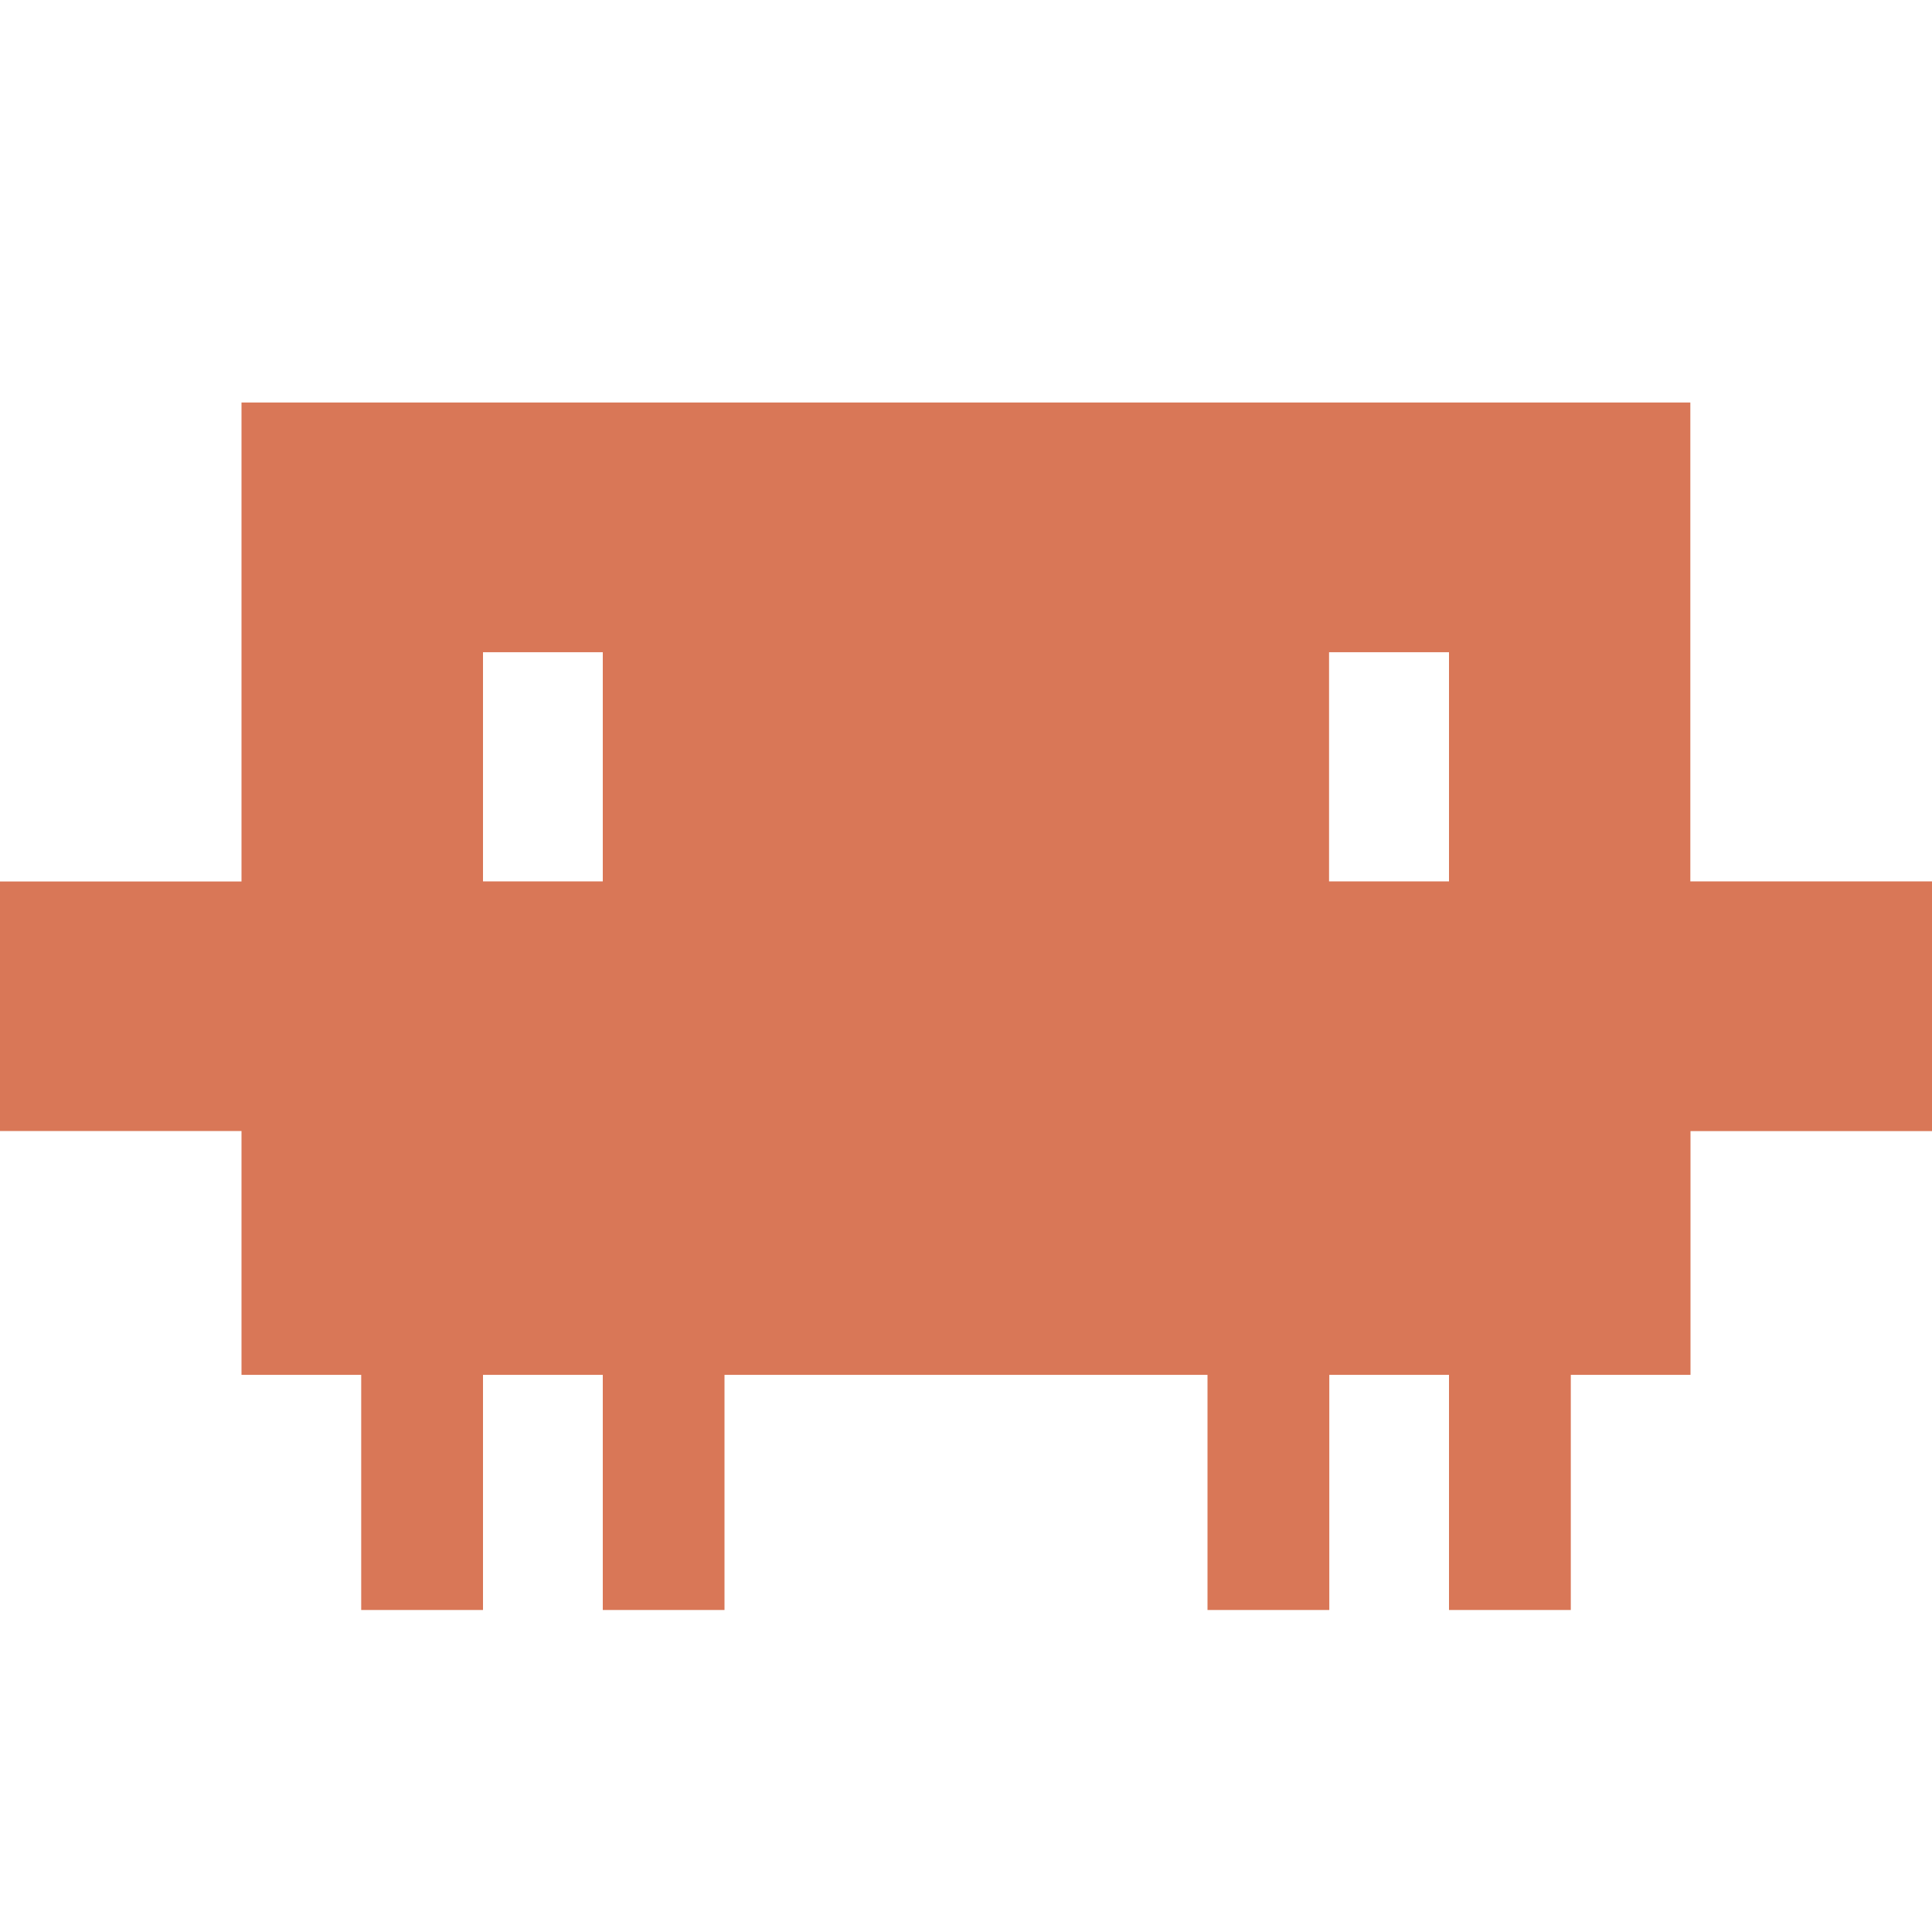
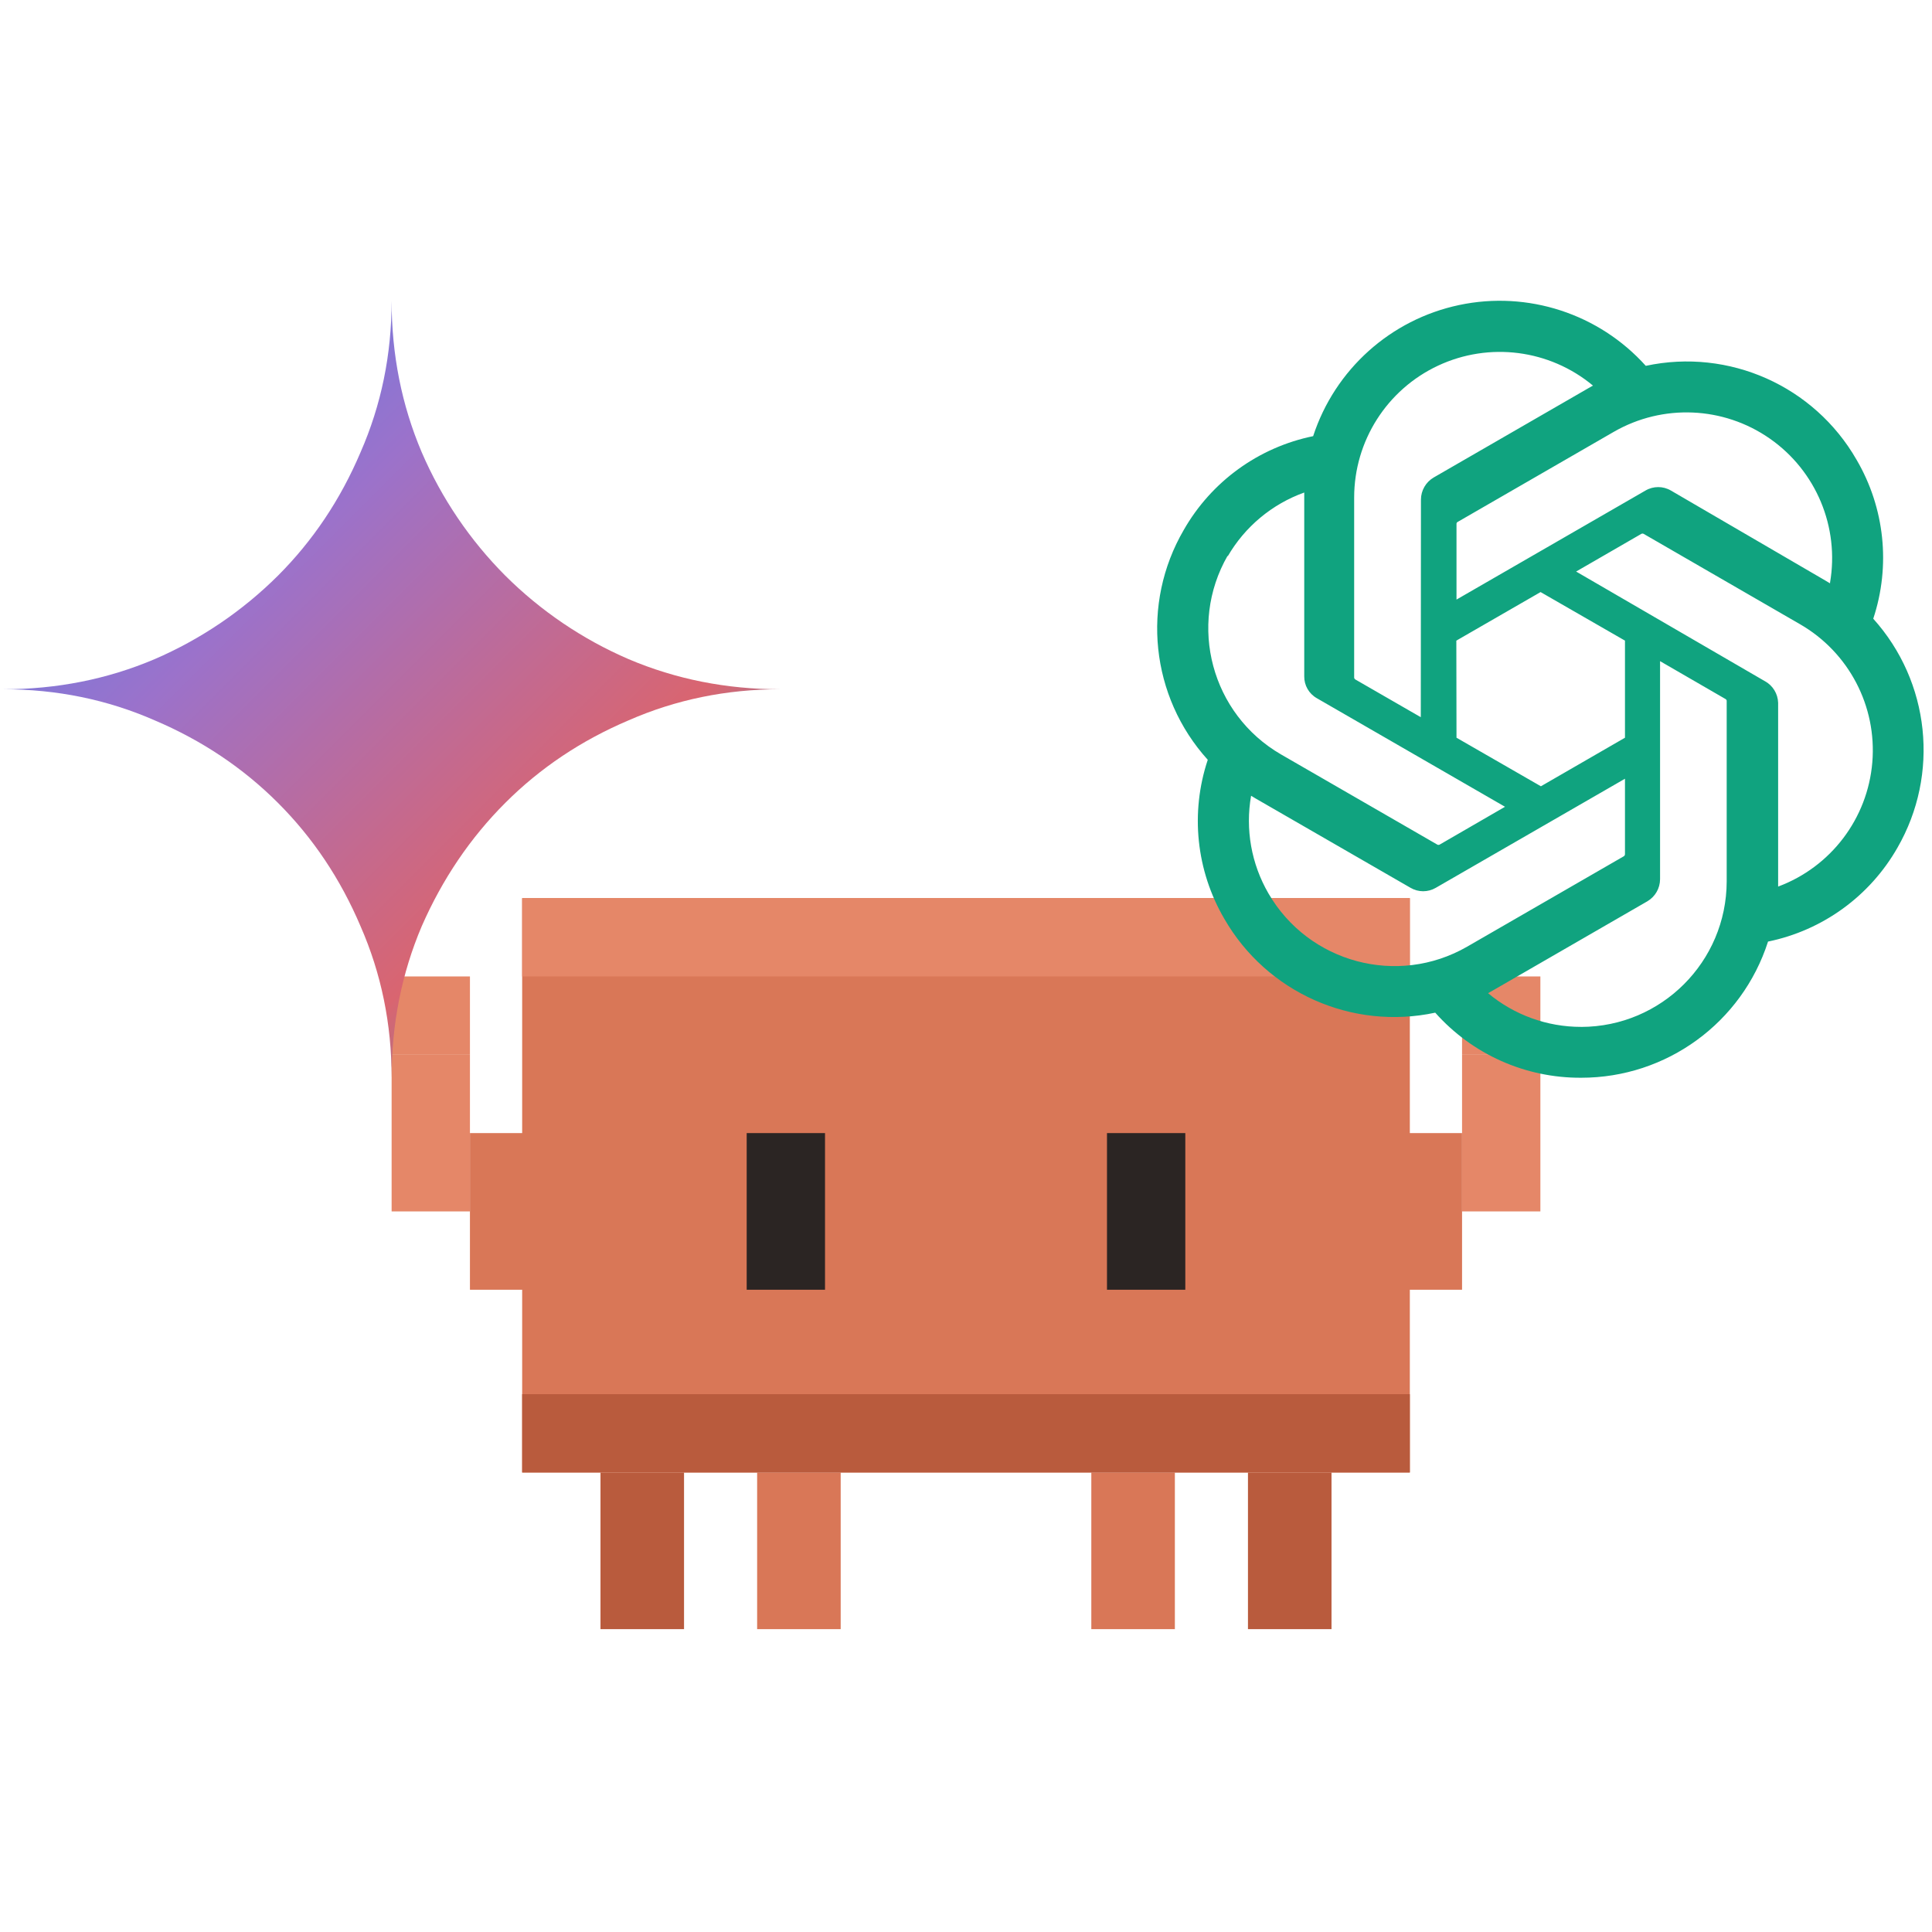
- <svg xmlns="http://www.w3.org/2000/svg" height="1em" style="flex:none;line-height:1" viewBox="0 0 24 24" width="1em">
-   <path clip-rule="evenodd" d="M20.998 10.949H24v3.102h-3v3.028h-1.487V20H18v-2.921h-1.487V20H15v-2.921H9V20H7.488v-2.921H6V20H4.487v-2.921H3V14.05H0V10.95h3V5h17.998v5.949zM6 10.949h1.488V8.102H6v2.847zm10.51 0H18V8.102h-1.49v2.847z" fill="#D97757" fill-rule="evenodd" />
+ <svg xmlns="http://www.w3.org/2000/svg" viewBox="-185 -237 370 370" width="100%" height="100%">
+   <defs>
+     <linearGradient id="tabGeminiGrad" x1="0%" y1="0%" x2="100%" y2="100%">
+       <stop offset="0%" stop-color="#4285F4" />
+       <stop offset="35%" stop-color="#9B72CB" />
+       <stop offset="70%" stop-color="#D96570" />
+       <stop offset="100%" stop-color="#1BA1E3" />
+     </linearGradient>
+     <style>
+       @keyframes tabFloat {
+         0%, 100% { transform: translateY(0px); }
+         50% { transform: translateY(-8px); }
+       }
+       @keyframes tabGemini {
+         0%, 100% { transform: scale(1) rotate(0deg); }
+         50% { transform: scale(1.15) rotate(10deg); }
+       }
+       @keyframes tabChatGPT {
+         0% { transform: rotate(0deg); }
+         100% { transform: rotate(360deg); }
+       }
+       .tab-mascot-motion {
+         animation: tabFloat 2.6s ease-in-out infinite;
+       }
+       .tab-gemini-motion {
+         transform-origin: 0 0;
+         animation: tabGemini 2.6s ease-in-out infinite;
+       }
+       .tab-chatgpt-motion {
+         transform-origin: 0 0;
+         animation: tabChatGPT 8s linear infinite;
+       }
+       @media (prefers-reduced-motion: reduce) {
+         .tab-mascot-motion, .tab-gemini-motion, .tab-chatgpt-motion {
+           animation: none !important;
+         }
+       }
+     </style>
+   </defs>
+   <g class="tab-mascot-motion">
+     <rect x="-70" y="45" width="16" height="30" fill="#B95B3D" />
+     <rect x="-40" y="45" width="16" height="30" fill="#D97757" />
+     <rect x="24" y="45" width="16" height="30" fill="#D97757" />
+     <rect x="54" y="45" width="16" height="30" fill="#B95B3D" />
+     <rect x="-85" y="-65" width="170" height="110" fill="#D97757" />
+     <rect x="-85" y="-65" width="170" height="15" fill="#E58768" />
+     <rect x="-85" y="30" width="170" height="15" fill="#B95B3D" />
+     <rect x="-95" y="-20" width="15" height="30" fill="#D97757" />
+     <rect x="-110" y="-35" width="15" height="30" fill="#E58768" />
+     <rect x="-110" y="-50" width="15" height="15" fill="#E58768" />
+     <rect x="80" y="-20" width="15" height="30" fill="#D97757" />
+     <rect x="95" y="-35" width="15" height="30" fill="#E58768" />
+     <rect x="95" y="-50" width="15" height="15" fill="#E58768" />
+     <rect x="-42" y="-20" width="15" height="30" fill="#2B2523" />
+     <rect x="27" y="-20" width="15" height="30" fill="#2B2523" />
+     <g transform="translate(-110, -105)">
+       <g class="tab-gemini-motion">
+         <path transform="translate(-74.4, -74.4) scale(6.2)" d="M11.04 19.32Q12 21.51 12 24q0-2.49.93-4.68.96-2.19 2.58-3.81t3.81-2.55Q21.51 12 24 12q-2.49 0-4.68-.93a12.3 12.3 0 0 1-3.81-2.58 12.3 12.3 0 0 1-2.58-3.81Q12 2.49 12 0q0 2.49-.96 4.68-.93 2.19-2.55 3.81a12.3 12.3 0 0 1-3.81 2.58Q2.49 12 0 12q2.49 0 4.68.96 2.19.93 3.81 2.55t2.55 3.81" fill="url(#tabGeminiGrad)" />
+       </g>
+     </g>
+     <g transform="translate(110, -105)">
+       <g class="tab-chatgpt-motion">
+         <path transform="translate(-74.4, -74.4) scale(6.2)" d="M22.282 9.821a5.985 5.985 0 0 0-.516-4.911 6.046 6.046 0 0 0-6.51-2.9A6.065 6.065 0 0 0 4.981 4.182a5.985 5.985 0 0 0-3.998 2.9 6.046 6.046 0 0 0 .743 7.097 5.98 5.98 0 0 0 .511 4.911 6.051 6.051 0 0 0 6.515 2.9A5.985 5.985 0 0 0 13.26 24a6.056 6.056 0 0 0 5.772-4.206 5.989 5.989 0 0 0 3.998-2.9 6.056 6.056 0 0 0-.748-7.073zm-9.022 12.608a4.476 4.476 0 0 1-2.876-1.041l.142-.08 4.778-2.758a.795.795 0 0 0 .393-.681v-6.737l2.02 1.169a.071.071 0 0 1 .038.052v5.583a4.504 4.504 0 0 1-4.495 4.494zm-9.661-4.125a4.471 4.471 0 0 1-.535-3.014l.142.085 4.783 2.758a.771.771 0 0 0 .781 0l5.843-3.369v2.332a.08.08 0 0 1-.033.061L9.74 19.95a4.499 4.499 0 0 1-6.141-1.646zM2.341 7.896a4.485 4.485 0 0 1 2.365-1.973V11.6a.766.766 0 0 0 .388.676l5.814 3.354-2.02 1.169a.076.076 0 0 1-.071 0l-4.83-2.787A4.504 4.504 0 0 1 2.341 7.872zm16.596 3.856L13.104 8.364 15.119 7.2a.076.076 0 0 1 .071 0l4.83 2.791a4.494 4.494 0 0 1-.676 8.104v-5.677a.79.79 0 0 0-.407-.667zm2.011-3.023l-.142-.085-4.774-2.782a.776.776 0 0 0-.785 0L9.409 9.23V6.897a.066.066 0 0 1 .028-.061l4.83-2.787a4.499 4.499 0 0 1 6.68 4.66zM8.306 12.863l-2.02-1.164a.08.08 0 0 1-.038-.057V6.074a4.499 4.499 0 0 1 7.376-3.454l-.142.081L8.704 5.459a.795.795 0 0 0-.393.681zm1.098-2.365l2.602-1.5 2.607 1.5v2.999l-2.597 1.5-2.607-1.5Z" fill="#10A37F" />
+       </g>
+     </g>
+   </g>
</svg>
